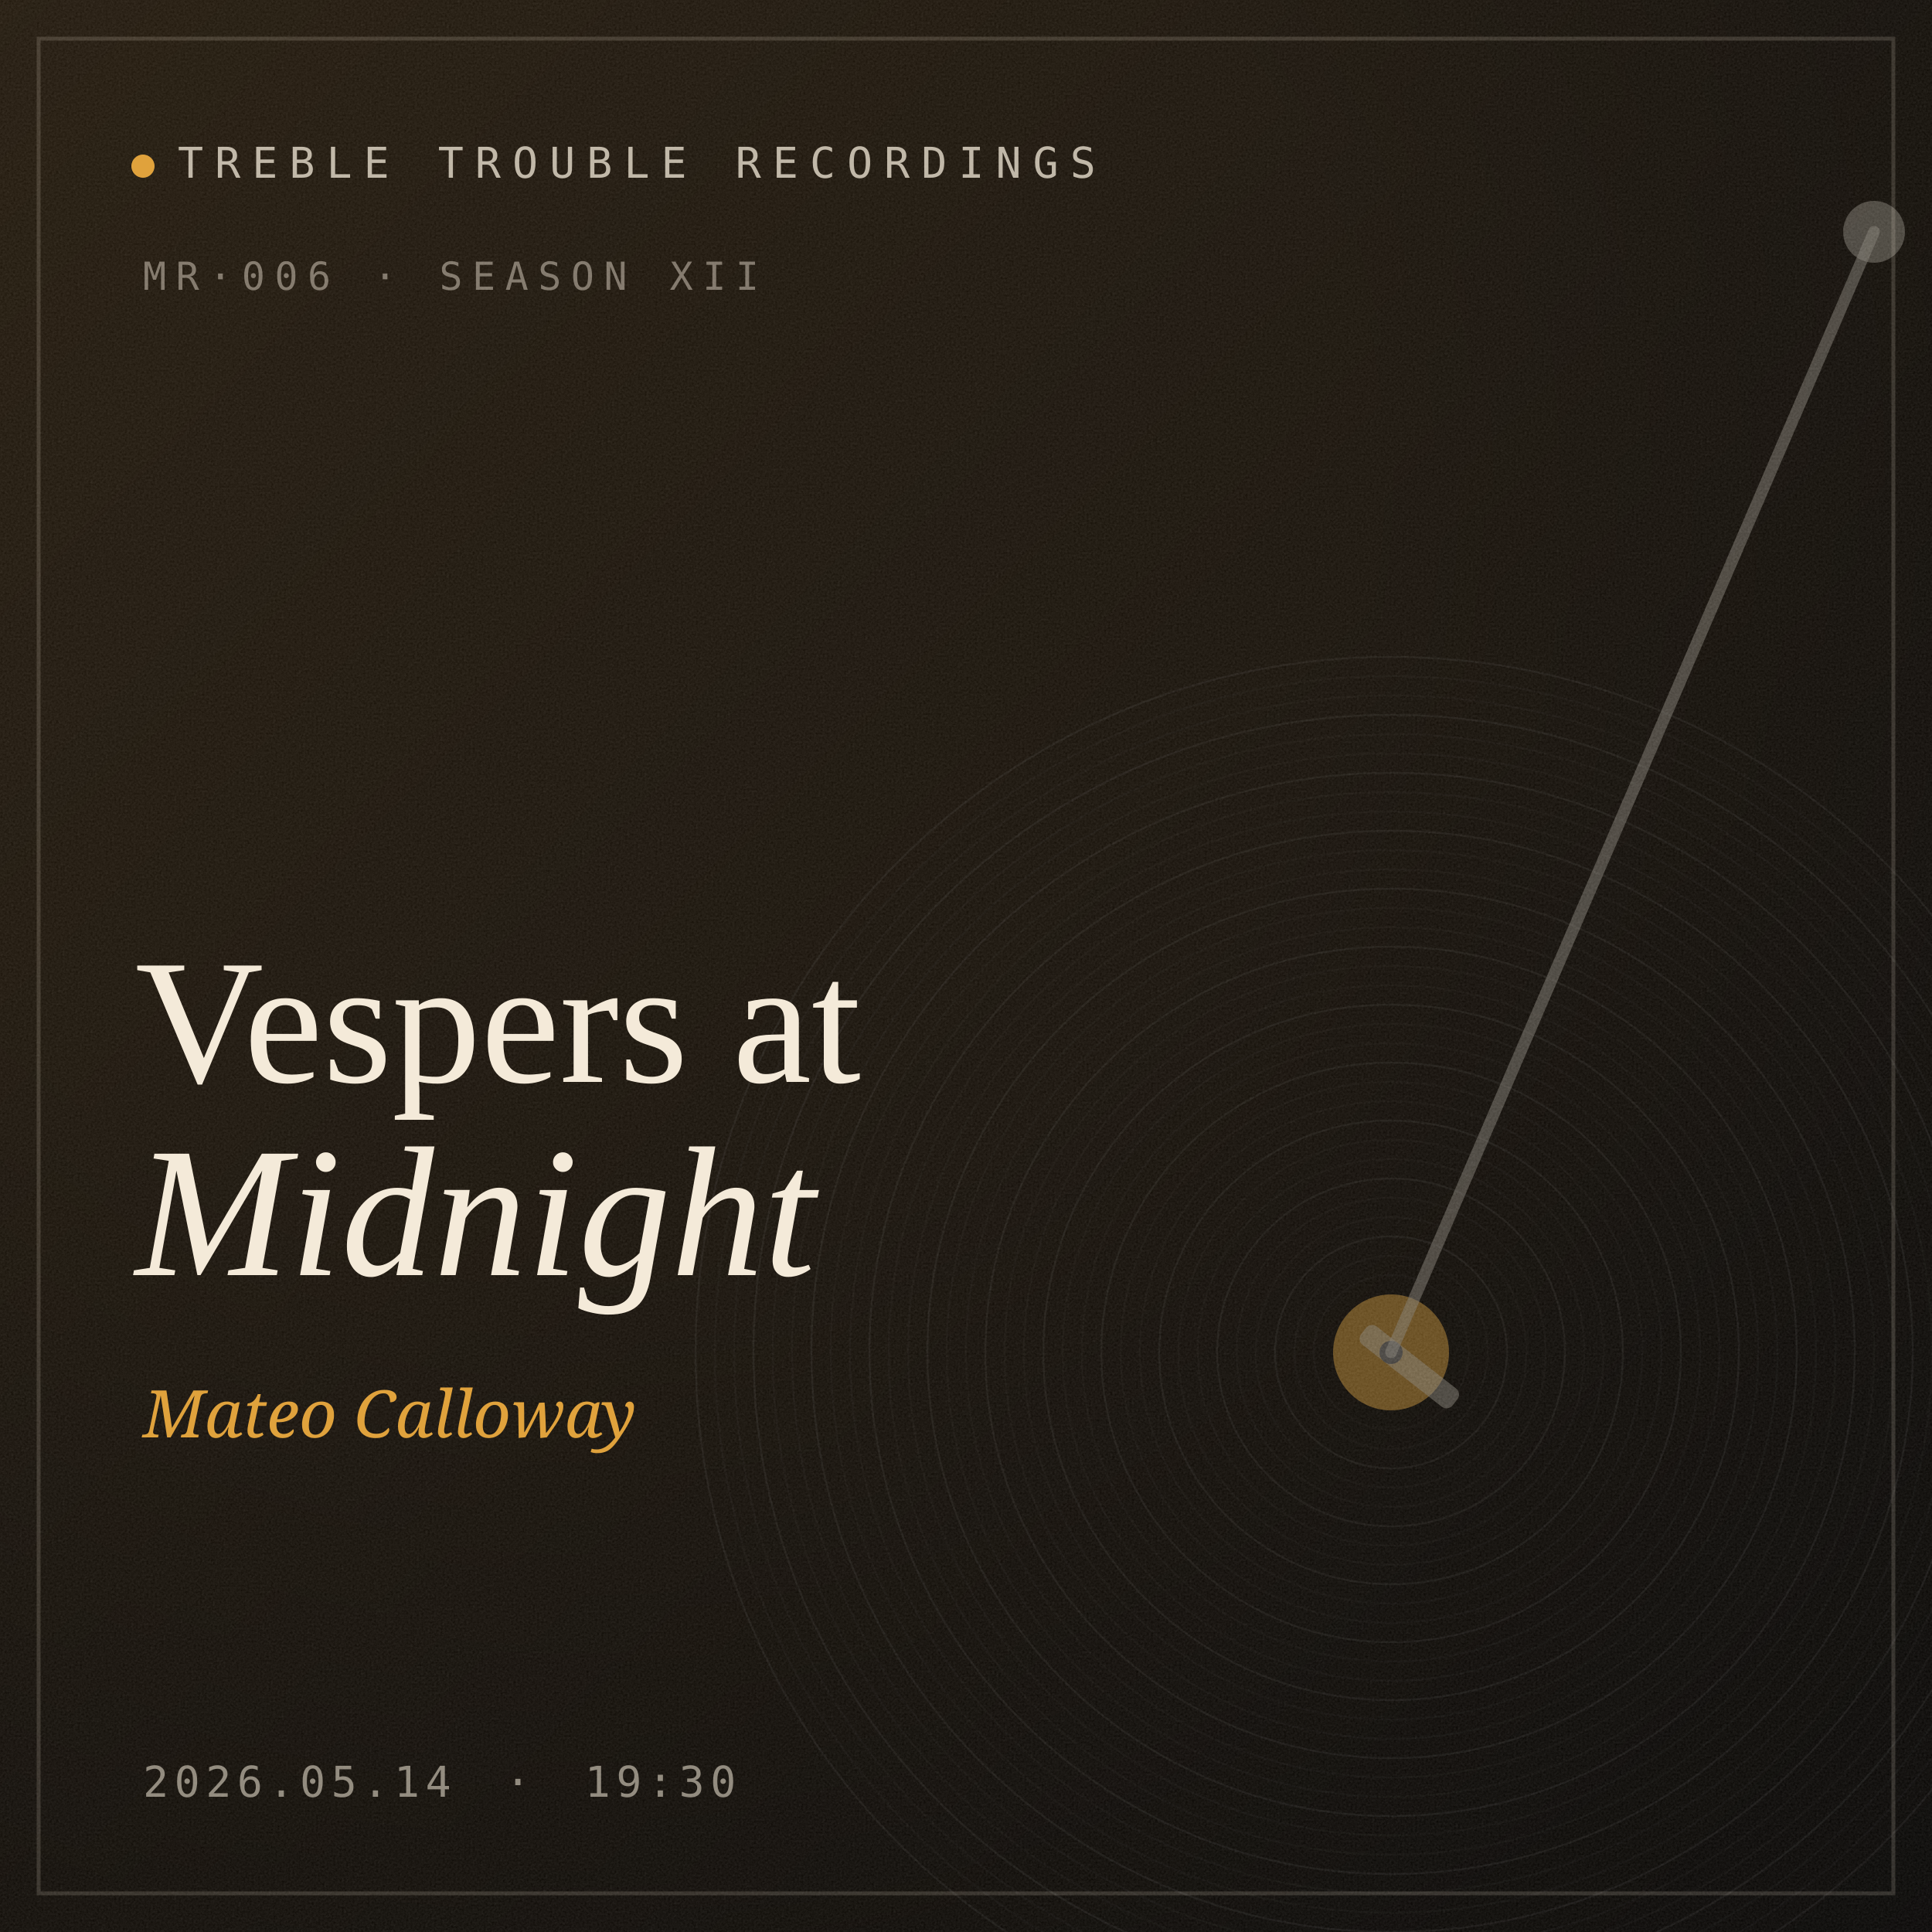
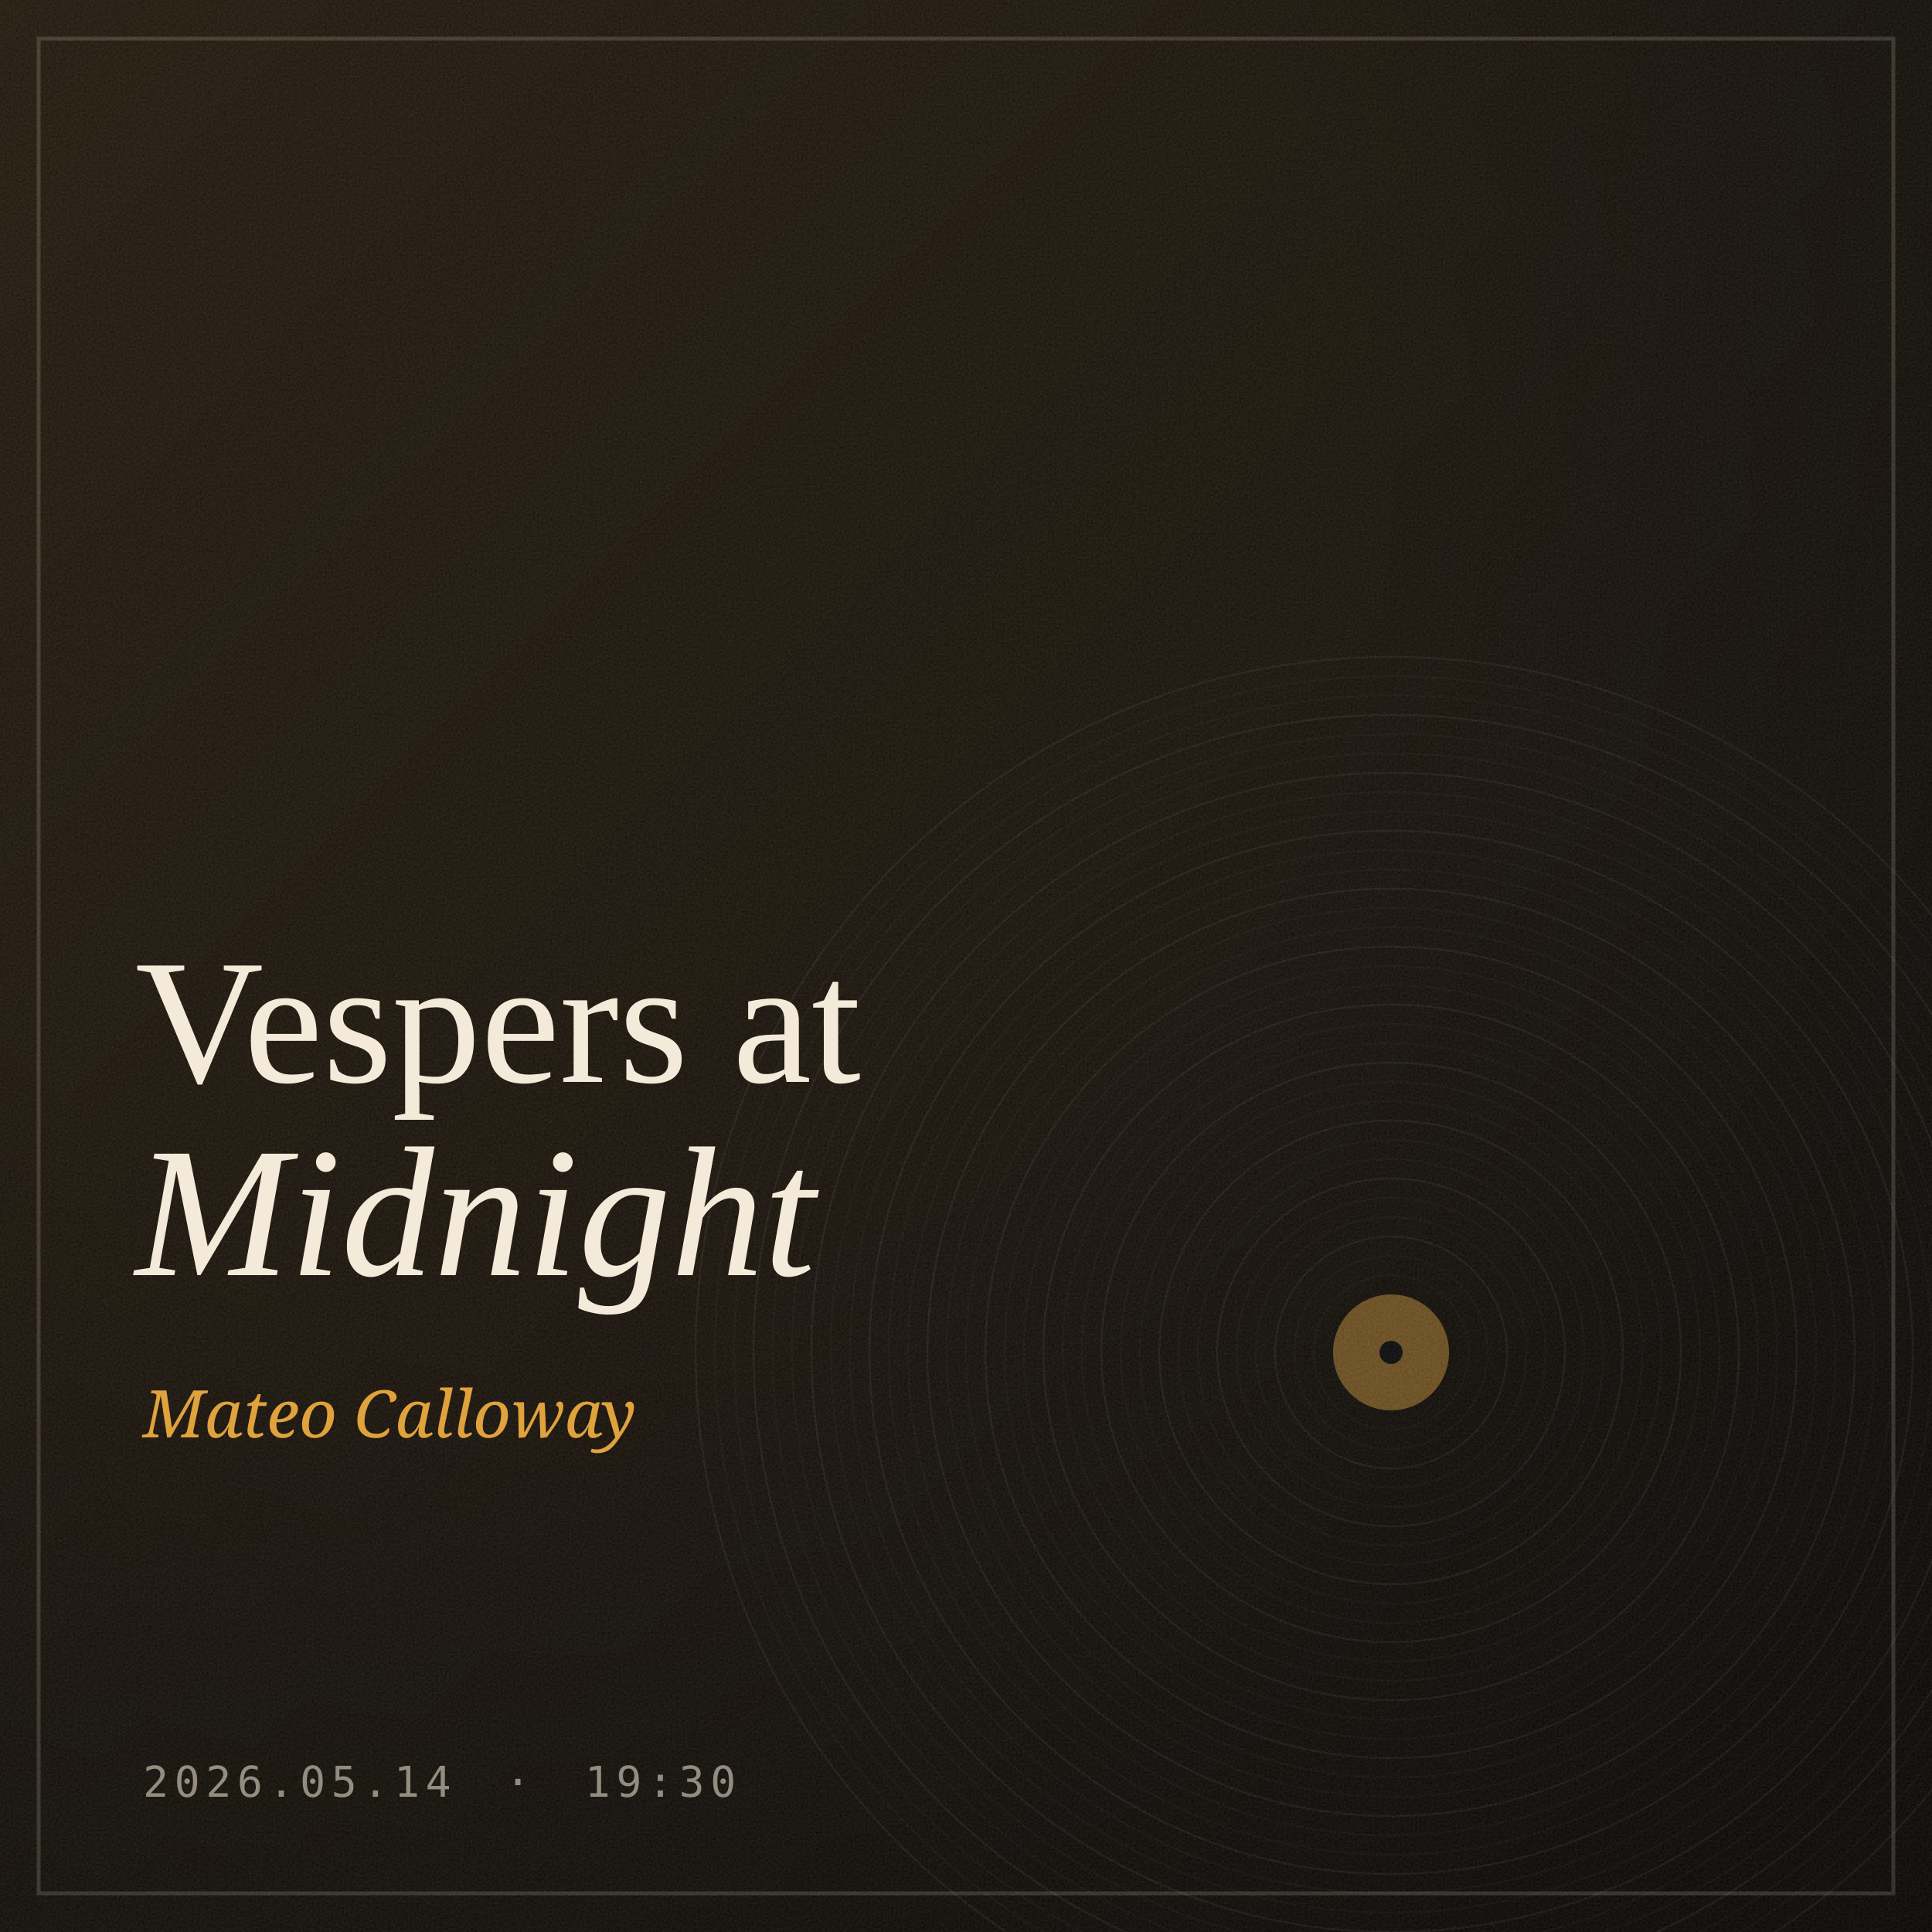
<svg xmlns="http://www.w3.org/2000/svg" width="1000" height="1000" viewBox="0 0 1000 1000">
  <defs>
    <linearGradient id="bg" x1="0" y1="0" x2="1" y2="1">
      <stop offset="0" stop-color="#3a2810" />
      <stop offset="1" stop-color="#120c05" />
    </linearGradient>
    <radialGradient id="vig" cx="0.3" cy="0.25" r="1">
      <stop offset="0.4" stop-color="#000" stop-opacity="0" />
      <stop offset="1" stop-color="#000" stop-opacity="0.55" />
    </radialGradient>
    <filter id="grain">
      <feTurbulence type="fractalNoise" baseFrequency="0.9" numOctaves="2" stitchTiles="stitch" />
      <feColorMatrix type="saturate" values="0" />
      <feComponentTransfer>
        <feFuncA type="linear" slope="0.06" />
      </feComponentTransfer>
      <feComposite operator="over" in2="SourceGraphic" />
    </filter>
  </defs>
  <rect width="1000" height="1000" fill="url(#bg)" />
  <rect width="1000" height="1000" fill="url(#vig)" />
  <g opacity="0.92">
    <circle cx="720" cy="700" r="40" fill="none" stroke="#fff" stroke-opacity="0.050" stroke-width="1" />
    <circle cx="720" cy="700" r="50" fill="none" stroke="#fff" stroke-opacity="0.050" stroke-width="1" />
    <circle cx="720" cy="700" r="60" fill="none" stroke="#fff" stroke-opacity="0.110" stroke-width="1" />
    <circle cx="720" cy="700" r="70" fill="none" stroke="#fff" stroke-opacity="0.050" stroke-width="1" />
    <circle cx="720" cy="700" r="80" fill="none" stroke="#fff" stroke-opacity="0.050" stroke-width="1" />
    <circle cx="720" cy="700" r="90" fill="none" stroke="#fff" stroke-opacity="0.110" stroke-width="1" />
    <circle cx="720" cy="700" r="100" fill="none" stroke="#fff" stroke-opacity="0.050" stroke-width="1" />
    <circle cx="720" cy="700" r="110" fill="none" stroke="#fff" stroke-opacity="0.050" stroke-width="1" />
    <circle cx="720" cy="700" r="120" fill="none" stroke="#fff" stroke-opacity="0.110" stroke-width="1" />
    <circle cx="720" cy="700" r="130" fill="none" stroke="#fff" stroke-opacity="0.050" stroke-width="1" />
    <circle cx="720" cy="700" r="140" fill="none" stroke="#fff" stroke-opacity="0.050" stroke-width="1" />
    <circle cx="720" cy="700" r="150" fill="none" stroke="#fff" stroke-opacity="0.110" stroke-width="1" />
    <circle cx="720" cy="700" r="160" fill="none" stroke="#fff" stroke-opacity="0.050" stroke-width="1" />
    <circle cx="720" cy="700" r="170" fill="none" stroke="#fff" stroke-opacity="0.050" stroke-width="1" />
    <circle cx="720" cy="700" r="180" fill="none" stroke="#fff" stroke-opacity="0.110" stroke-width="1" />
    <circle cx="720" cy="700" r="190" fill="none" stroke="#fff" stroke-opacity="0.050" stroke-width="1" />
    <circle cx="720" cy="700" r="200" fill="none" stroke="#fff" stroke-opacity="0.050" stroke-width="1" />
    <circle cx="720" cy="700" r="210" fill="none" stroke="#fff" stroke-opacity="0.110" stroke-width="1" />
    <circle cx="720" cy="700" r="220" fill="none" stroke="#fff" stroke-opacity="0.050" stroke-width="1" />
    <circle cx="720" cy="700" r="230" fill="none" stroke="#fff" stroke-opacity="0.050" stroke-width="1" />
    <circle cx="720" cy="700" r="240" fill="none" stroke="#fff" stroke-opacity="0.110" stroke-width="1" />
    <circle cx="720" cy="700" r="250" fill="none" stroke="#fff" stroke-opacity="0.050" stroke-width="1" />
    <circle cx="720" cy="700" r="260" fill="none" stroke="#fff" stroke-opacity="0.050" stroke-width="1" />
    <circle cx="720" cy="700" r="270" fill="none" stroke="#fff" stroke-opacity="0.110" stroke-width="1" />
    <circle cx="720" cy="700" r="280" fill="none" stroke="#fff" stroke-opacity="0.050" stroke-width="1" />
    <circle cx="720" cy="700" r="290" fill="none" stroke="#fff" stroke-opacity="0.050" stroke-width="1" />
    <circle cx="720" cy="700" r="300" fill="none" stroke="#fff" stroke-opacity="0.110" stroke-width="1" />
    <circle cx="720" cy="700" r="310" fill="none" stroke="#fff" stroke-opacity="0.050" stroke-width="1" />
    <circle cx="720" cy="700" r="320" fill="none" stroke="#fff" stroke-opacity="0.050" stroke-width="1" />
    <circle cx="720" cy="700" r="330" fill="none" stroke="#fff" stroke-opacity="0.110" stroke-width="1" />
    <circle cx="720" cy="700" r="340" fill="none" stroke="#fff" stroke-opacity="0.050" stroke-width="1" />
    <circle cx="720" cy="700" r="350" fill="none" stroke="#fff" stroke-opacity="0.050" stroke-width="1" />
    <circle cx="720" cy="700" r="360" fill="none" stroke="#fff" stroke-opacity="0.110" stroke-width="1" />
    <circle cx="720" cy="700" r="30" fill="#E0A23C" fill-opacity="0.9" />
    <circle cx="720" cy="700" r="6" fill="#0c0c10" />
  </g>
-   <g stroke="#F4EAD9" stroke-opacity="0.5" fill="none" stroke-width="6" stroke-linecap="round">
-     <line x1="970" y1="120" x2="720" y2="700" />
-   </g>
-   <circle cx="970" cy="120" r="16" fill="#F4EAD9" fill-opacity="0.5" />
-   <rect x="702" y="694" width="60" height="12" rx="4" fill="#F4EAD9" fill-opacity="0.5" transform="rotate(38 720 700)" />
  <rect width="1000" height="1000" filter="url(#grain)" opacity="0.5" />
-   <circle cx="74" cy="86" r="6" fill="#E0A23C" />
-   <text x="92" y="92" font-family="ui-monospace, Menlo, Consolas, monospace" font-size="22" letter-spacing="6" fill="#F4EAD9" fill-opacity="0.75">TREBLE TROUBLE RECORDINGS</text>
-   <text x="74" y="150" font-family="ui-monospace, Menlo, Consolas, monospace" font-size="20" letter-spacing="5" fill="#F4EAD9" fill-opacity="0.45">MR·006 · SEASON XII</text>
  <text x="70" y="560" font-family="Georgia, 'Times New Roman', serif" font-size="92" fill="#F4EAD9">Vespers at</text>
  <text x="70" y="660" font-family="Georgia, 'Times New Roman', serif" font-size="96" font-style="italic" fill="#F4EAD9">Midnight</text>
  <text x="74" y="744" font-family="Georgia, serif" font-style="italic" font-size="34" fill="#E0A23C">Mateo Calloway</text>
  <text x="74" y="930" font-family="ui-monospace, Menlo, Consolas, monospace" font-size="22" letter-spacing="3" fill="#F4EAD9" fill-opacity="0.55">2026.05.14　·　19:30</text>
  <rect x="20" y="20" width="960" height="960" fill="none" stroke="#F4EAD9" stroke-opacity="0.16" stroke-width="2" />
</svg>
